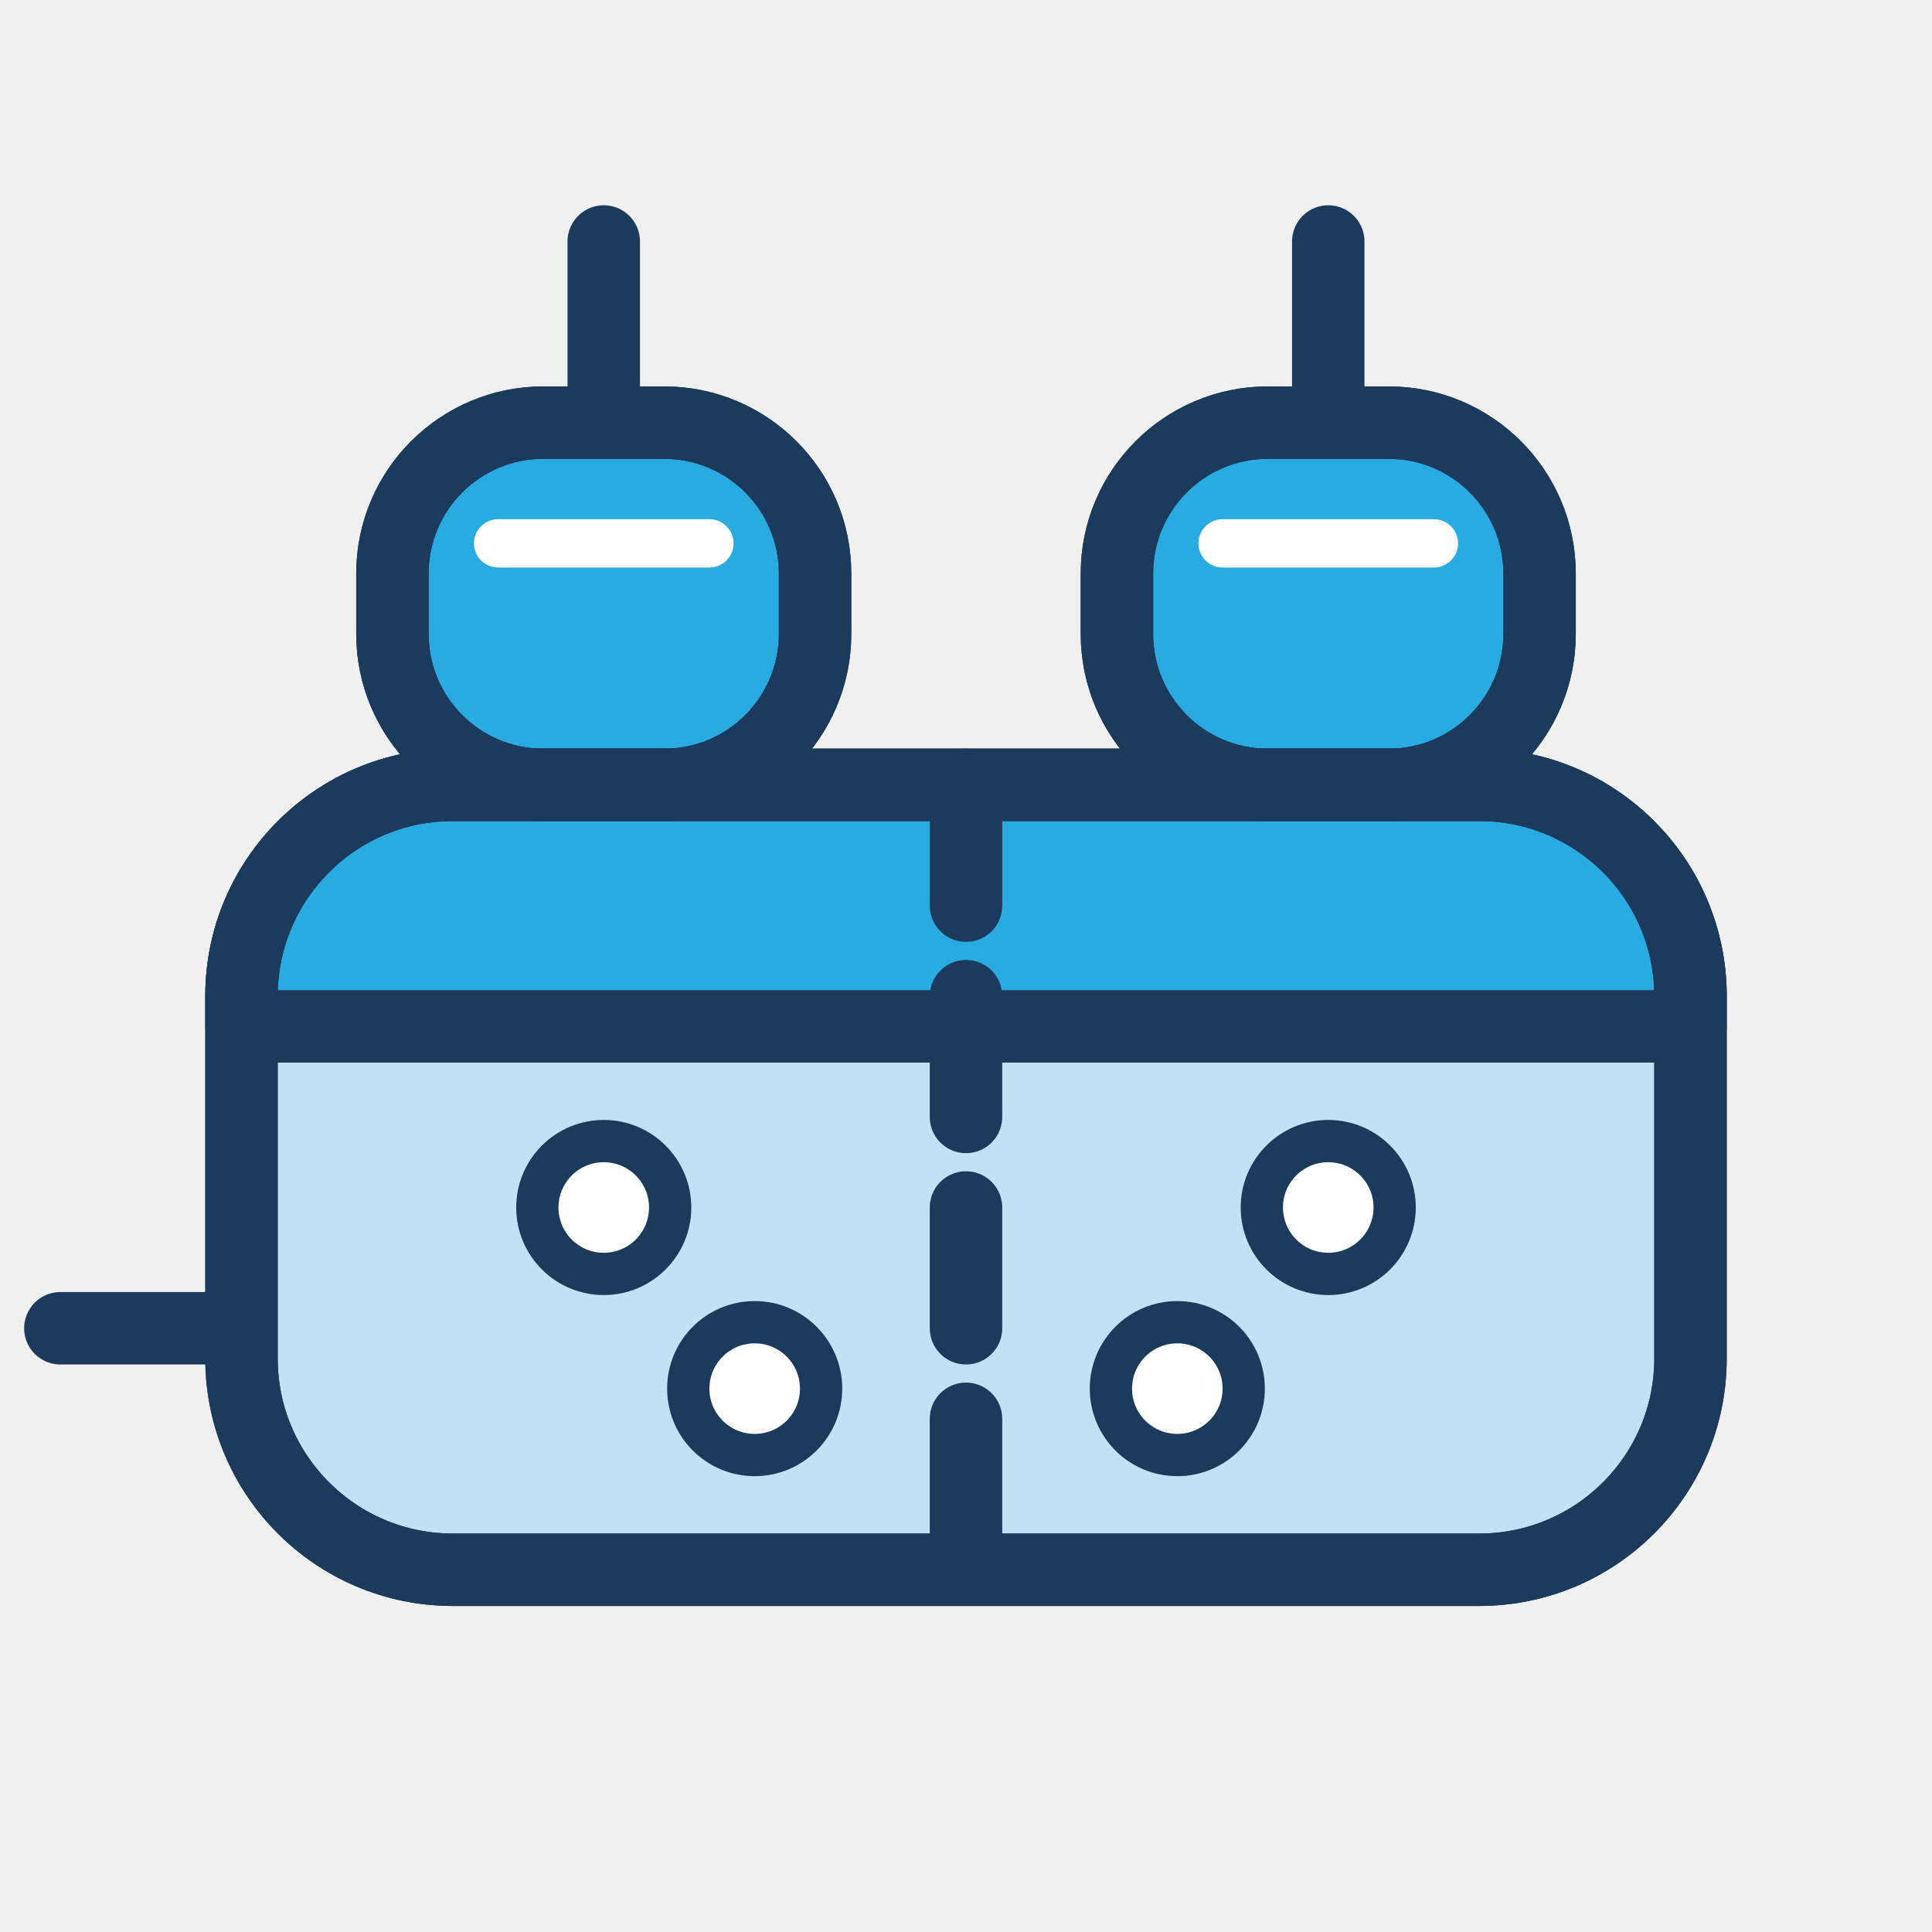
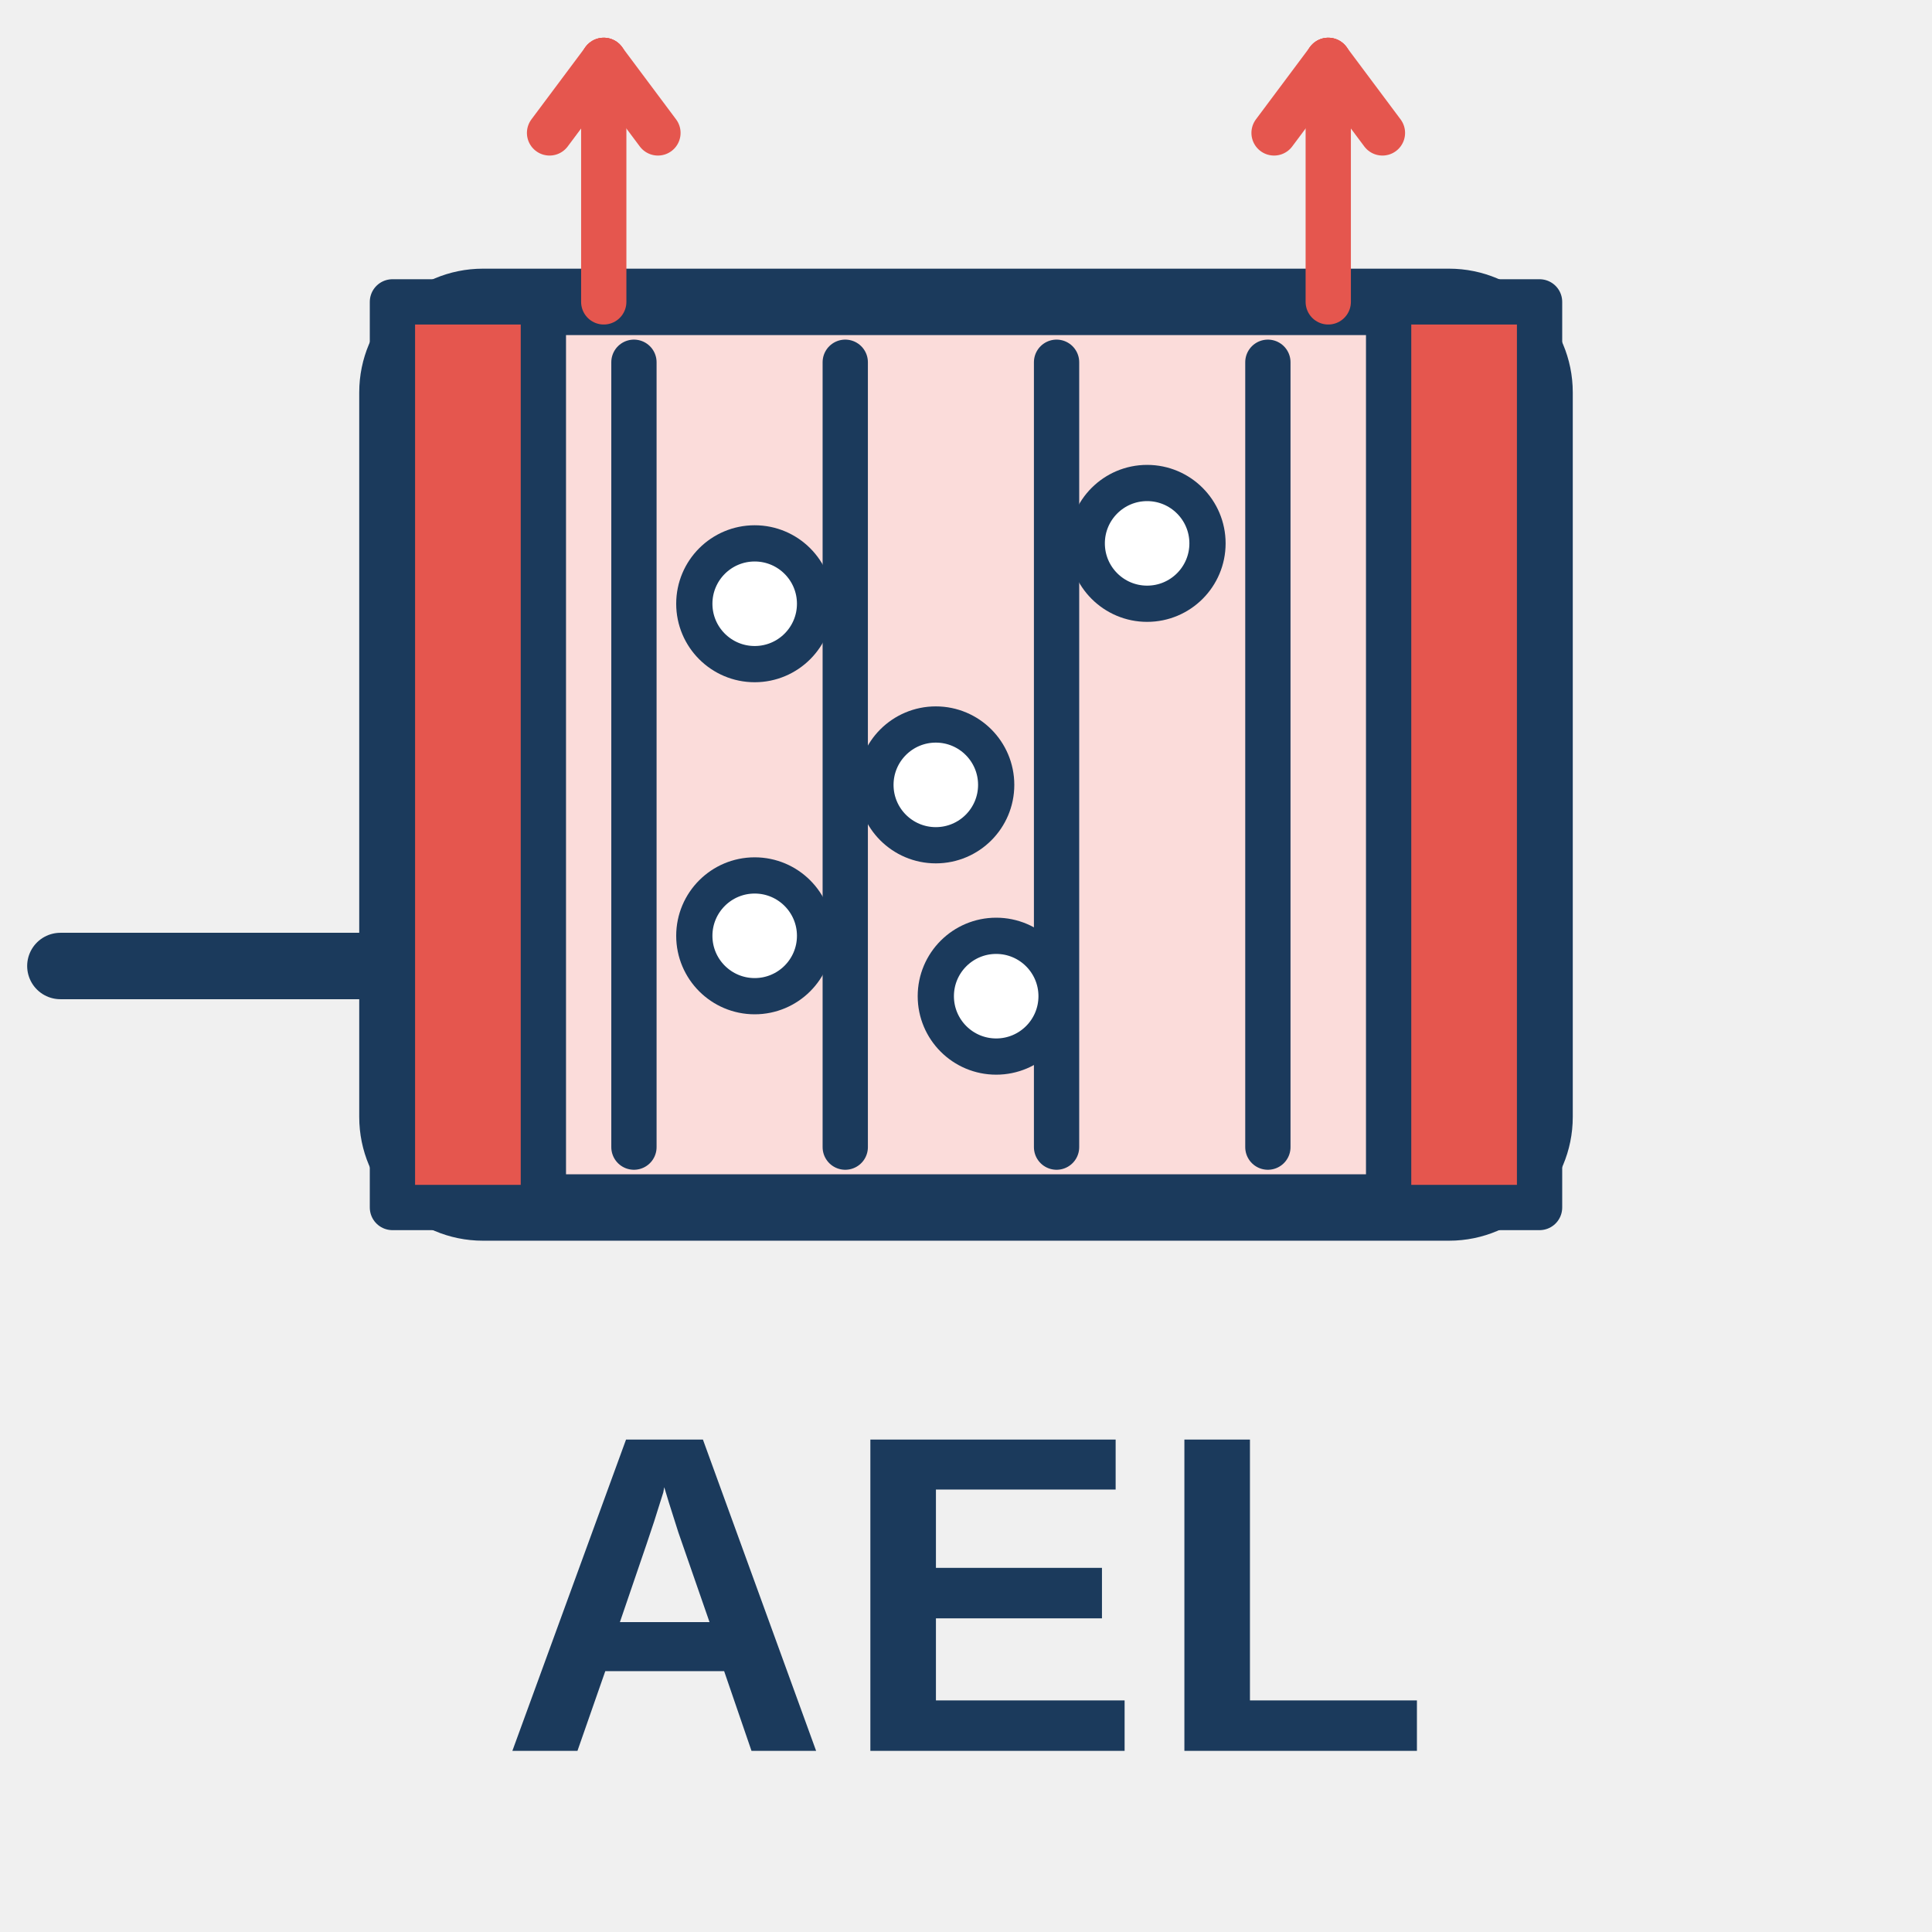
<svg xmlns="http://www.w3.org/2000/svg" viewBox="0 0 64 64">
-   <g stroke="#1B3A5C" stroke-width="2.4" stroke-linejoin="round" stroke-linecap="round">
-     <path d="M2 44 H8" fill="none" />
-     <path d="M20 8 v6" fill="none" />
-     <path d="M44 8 v6" fill="none" />
-     <rect x="13" y="14" width="14" height="12" rx="5" fill="#29ABE2" />
-     <rect x="37" y="14" width="14" height="12" rx="5" fill="#29ABE2" />
-     <rect x="8" y="26" width="48" height="26" rx="7" fill="#BFE3F5" />
-     <path d="M8 33 a7 7 0 0 1 7 -7 h34 a7 7 0 0 1 7 7 v1 H8 z" fill="#29ABE2" />
-     <rect x="8" y="26" width="48" height="26" rx="7" fill="none" />
-     <path d="M32 26 v26" fill="none" stroke-dasharray="4 3" />
-     <rect x="13" y="14" width="14" height="12" rx="5" fill="none" />
-     <rect x="37" y="14" width="14" height="12" rx="5" fill="none" />
-   </g>
-   <g fill="#FFFFFF" stroke="#1B3A5C" stroke-width="1.4">
-     <circle cx="20" cy="40" r="2.2" />
-     <circle cx="25" cy="46" r="2.2" />
-     <circle cx="44" cy="40" r="2.2" />
-     <circle cx="39" cy="46" r="2.2" />
-   </g>
-   <g stroke="#FFFFFF" stroke-width="1.6" stroke-linecap="round" fill="none">
-     <path d="M16.5 18 h7" />
-     <path d="M40.5 18 h7" />
-   </g>
+   <path d="M2 32 L13 32" fill="none" stroke="#1B3A5C" stroke-width="2.2" stroke-linecap="round" />
+   <rect x="13" y="10" width="38" height="30" rx="3" fill="#FBDCDA" stroke="#1B3A5C" stroke-width="2.2" stroke-linejoin="round" />
+   <path d="M21 12 L21 38" fill="none" stroke="#1B3A5C" stroke-width="1.5" stroke-linecap="round" />
+   <path d="M28 12 L28 38" fill="none" stroke="#1B3A5C" stroke-width="1.5" stroke-linecap="round" />
+   <path d="M35 12 L35 38" fill="none" stroke="#1B3A5C" stroke-width="1.5" stroke-linecap="round" />
+   <path d="M42 12 L42 38" fill="none" stroke="#1B3A5C" stroke-width="1.5" stroke-linecap="round" />
+   <rect x="13" y="10" width="5" height="30" rx="0" fill="#E5564E" stroke="#1B3A5C" stroke-width="1.5" stroke-linejoin="round" />
+   <rect x="46" y="10" width="5" height="30" rx="0" fill="#E5564E" stroke="#1B3A5C" stroke-width="1.5" stroke-linejoin="round" />
+   <path d="M20 10 L20 2" fill="none" stroke="#E5564E" stroke-width="1.5" stroke-linecap="round" />
+   <path d="M20 2 L21.795 4.403" fill="none" stroke="#E5564E" stroke-width="1.5" stroke-linecap="round" />
+   <path d="M20 2 L18.205 4.403" fill="none" stroke="#E5564E" stroke-width="1.5" stroke-linecap="round" />
+   <path d="M44 10 L44 2" fill="none" stroke="#E5564E" stroke-width="1.5" stroke-linecap="round" />
+   <path d="M44 2 L45.795 4.403" fill="none" stroke="#E5564E" stroke-width="1.5" stroke-linecap="round" />
+   <path d="M44 2 L42.205 4.403" fill="none" stroke="#E5564E" stroke-width="1.5" stroke-linecap="round" />
+   <circle cx="25" cy="20" r="2" fill="#FFFFFF" stroke="#1B3A5C" stroke-width="1.2" />
+   <circle cx="31" cy="26" r="2" fill="#FFFFFF" stroke="#1B3A5C" stroke-width="1.2" />
+   <circle cx="38" cy="18" r="2" fill="#FFFFFF" stroke="#1B3A5C" stroke-width="1.2" />
+   <circle cx="33" cy="33" r="2" fill="#FFFFFF" stroke="#1B3A5C" stroke-width="1.2" />
+   <circle cx="25" cy="31" r="2" fill="#FFFFFF" stroke="#1B3A5C" stroke-width="1.2" />
+   <text x="32" y="58" text-anchor="middle" fill="#1B3A5C" font-family="Segoe UI, Arial, sans-serif" font-size="15" font-weight="700" letter-spacing="0.4">AEL</text>
</svg>
